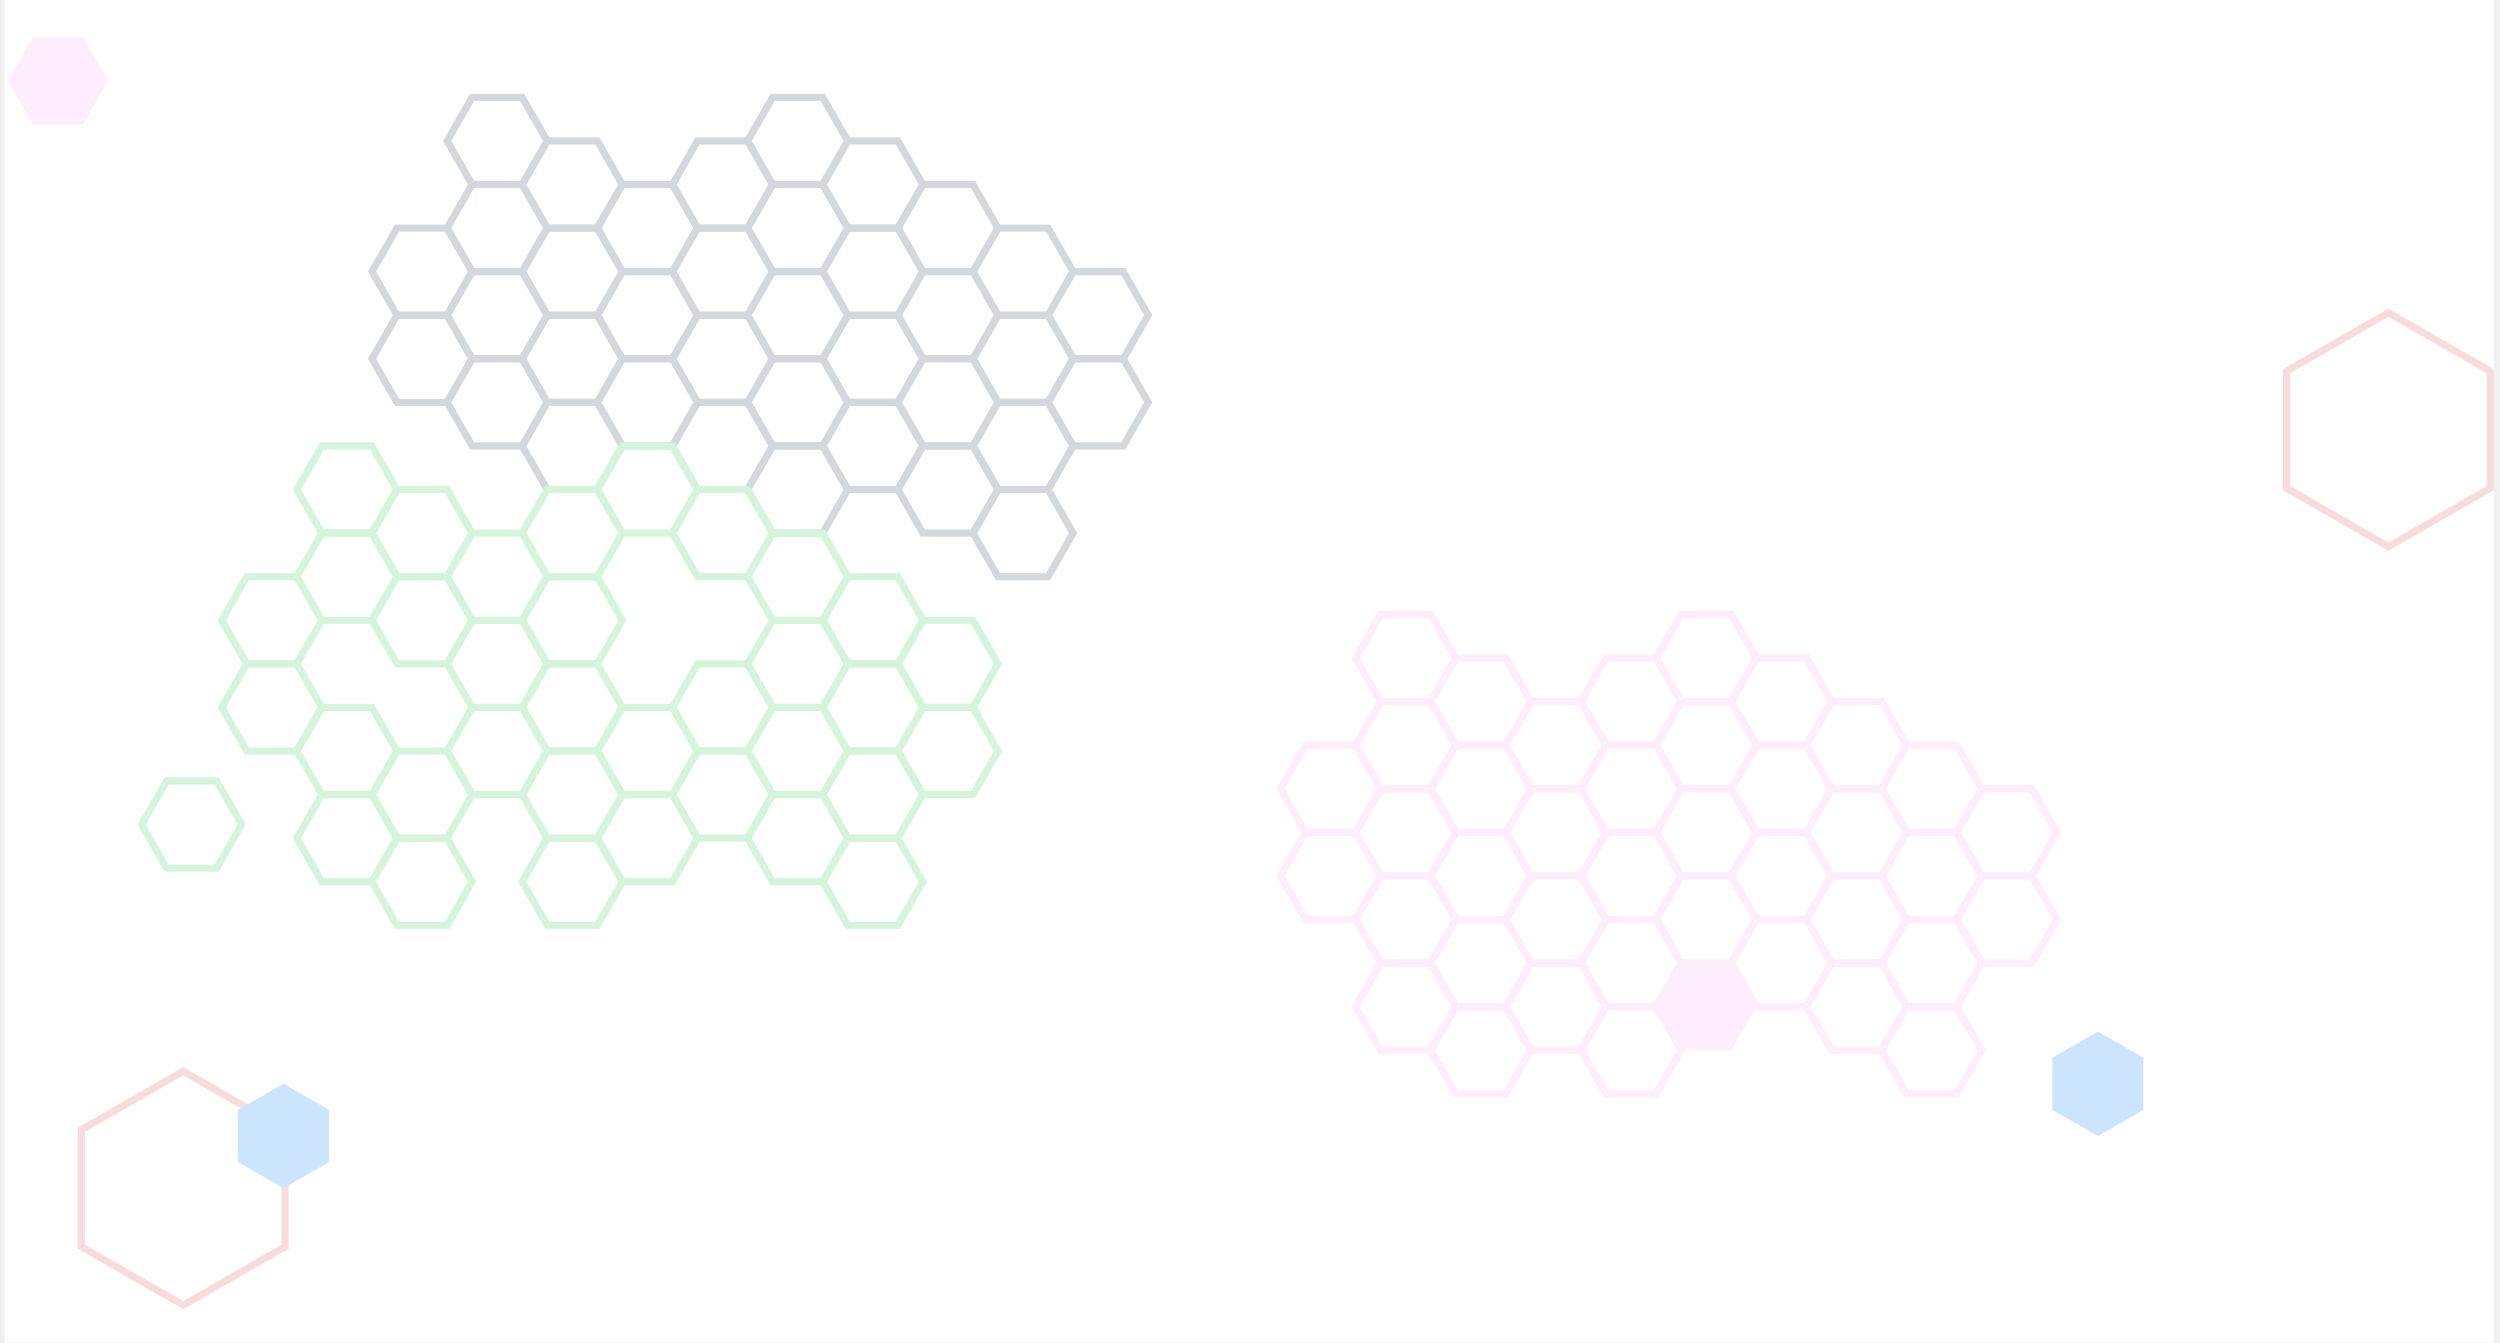
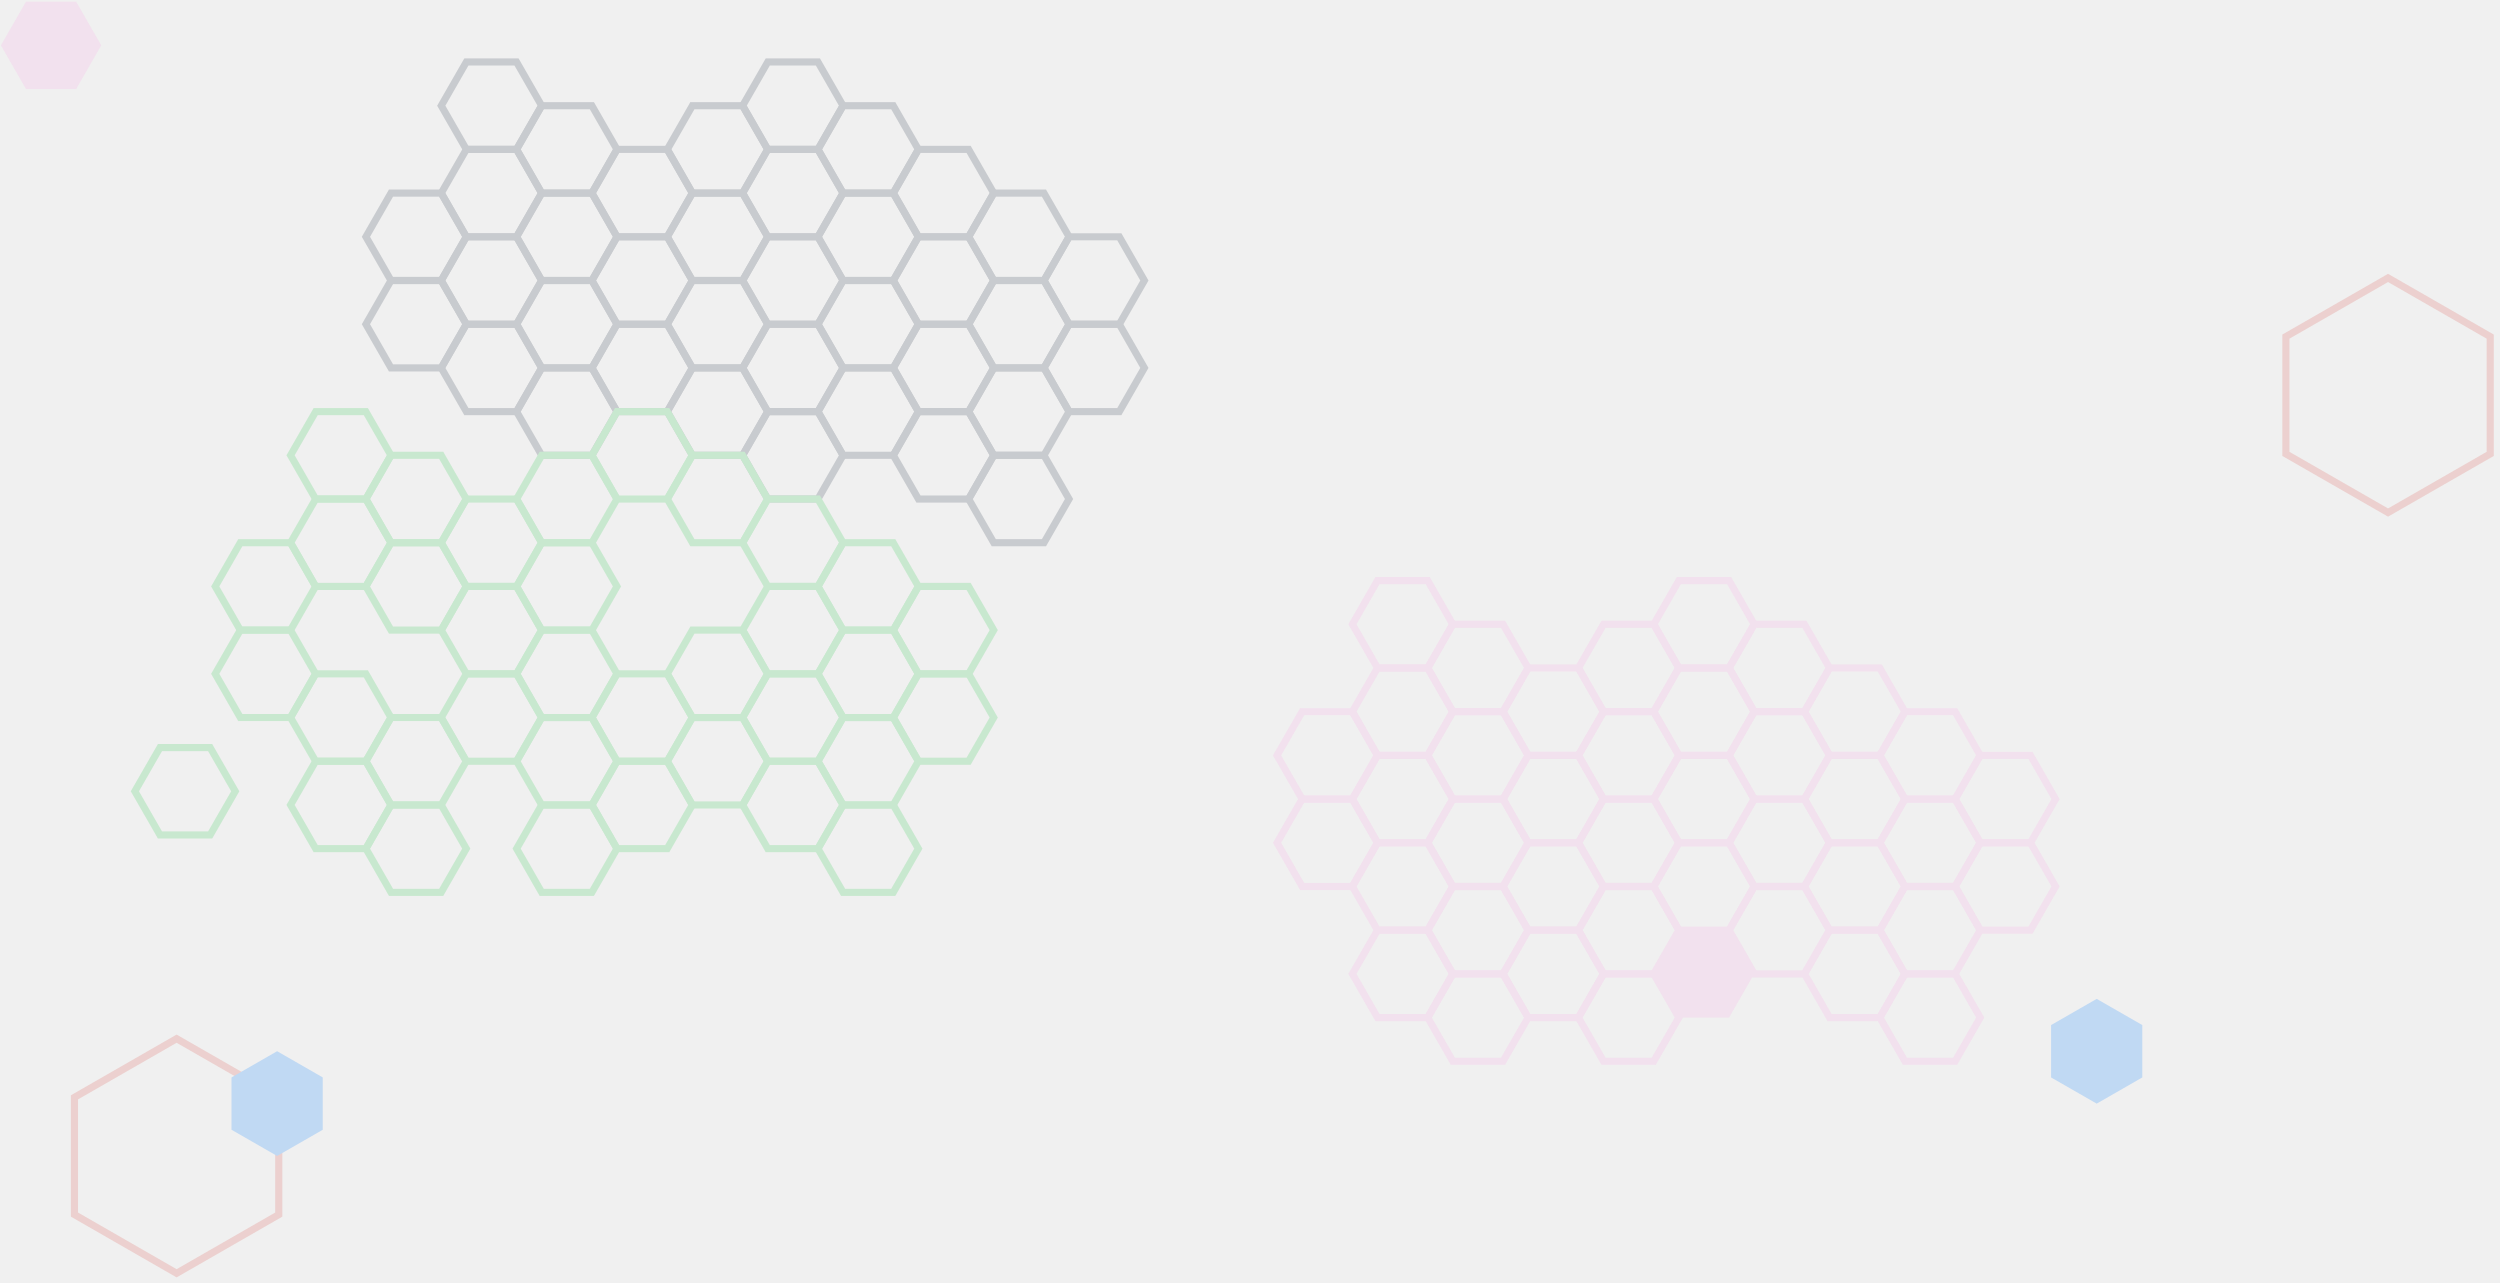
- <svg xmlns="http://www.w3.org/2000/svg" width="352" height="189" viewBox="0 0 352 189" fill="none">
-   <rect x="0.625" width="350.5" height="189" fill="white" />
+ <svg xmlns="http://www.w3.org/2000/svg" width="351" height="180" viewBox="0 0 351 180" fill="none">
  <g opacity="0.2">
-     <path d="M66.477 25.975L62.952 19.839L66.477 13.703H73.522L77.046 19.839L73.522 25.975H66.477Z" stroke="#293649" stroke-miterlimit="10" />
-     <path d="M66.477 38.247L62.952 32.111L66.477 25.975H73.522L77.046 32.111L73.522 38.247H66.477Z" stroke="#293649" stroke-miterlimit="10" />
-     <path d="M77.054 32.111L73.533 25.975L77.054 19.839H84.102L87.623 25.975L84.102 32.111H77.054Z" stroke="#293649" stroke-miterlimit="10" />
-     <path d="M77.054 44.383L73.533 38.247L77.054 32.111H84.102L87.623 38.247L84.102 44.383H77.054Z" stroke="#293649" stroke-miterlimit="10" />
-     <path d="M55.896 44.383L52.376 38.247L55.896 32.111H62.945L66.465 38.247L62.945 44.383H55.896Z" stroke="#293649" stroke-miterlimit="10" />
-     <path d="M55.896 56.655L52.376 50.519L55.896 44.383H62.945L66.465 50.519L62.945 56.655H55.896Z" stroke="#293649" stroke-miterlimit="10" />
-     <path d="M66.477 50.519L62.952 44.383L66.477 38.247H73.522L77.046 44.383L73.522 50.519H66.477Z" stroke="#293649" stroke-miterlimit="10" />
-     <path d="M66.477 62.791L62.952 56.655L66.477 50.519H73.522L77.046 56.655L73.522 62.791H66.477Z" stroke="#293649" stroke-miterlimit="10" />
-     <path d="M87.634 38.247L84.11 32.111L87.634 25.975H94.679L98.203 32.111L94.679 38.247H87.634Z" stroke="#293649" stroke-miterlimit="10" />
-     <path d="M87.634 50.519L84.11 44.383L87.634 38.247H94.679L98.203 44.383L94.679 50.519H87.634Z" stroke="#293649" stroke-miterlimit="10" />
-     <path d="M98.211 44.383L94.691 38.247L98.211 32.111H105.26L108.78 38.247L105.26 44.383H98.211Z" stroke="#293649" stroke-miterlimit="10" />
-     <path d="M98.211 56.655L94.691 50.519L98.211 44.383H105.26L108.78 50.519L105.26 56.655H98.211Z" stroke="#293649" stroke-miterlimit="10" />
-     <path d="M77.054 56.655L73.533 50.519L77.054 44.383H84.102L87.623 50.519L84.102 56.655H77.054Z" stroke="#293649" stroke-miterlimit="10" />
-     <path d="M77.054 68.927L73.533 62.791L77.054 56.655H84.102L87.623 62.791L84.102 68.927H77.054Z" stroke="#293649" stroke-miterlimit="10" />
-     <path d="M87.634 62.791L84.11 56.655L87.634 50.519H94.679L98.203 56.655L94.679 62.791H87.634Z" stroke="#293649" stroke-miterlimit="10" />
-     <path d="M119.369 32.111L115.844 25.975L119.369 19.839H126.413L129.938 25.975L126.413 32.111H119.369Z" stroke="#293649" stroke-miterlimit="10" />
-     <path d="M119.369 44.383L115.844 38.247L119.369 32.111H126.413L129.938 38.247L126.413 44.383H119.369Z" stroke="#293649" stroke-miterlimit="10" />
-     <path d="M129.949 38.247L126.425 32.111L129.949 25.975H136.994L140.519 32.111L136.994 38.247H129.949Z" stroke="#293649" stroke-miterlimit="10" />
-     <path d="M129.949 50.519L126.425 44.383L129.949 38.247H136.994L140.519 44.383L136.994 50.519H129.949Z" stroke="#293649" stroke-miterlimit="10" />
-     <path d="M108.792 50.519L105.267 44.383L108.792 38.247H115.837L119.361 44.383L115.837 50.519H108.792Z" stroke="#293649" stroke-miterlimit="10" />
-     <path d="M108.792 62.791L105.267 56.655L108.792 50.519H115.837L119.361 56.655L115.837 62.791H108.792Z" stroke="#293649" stroke-miterlimit="10" />
-     <path d="M119.369 56.655L115.844 50.519L119.369 44.383H126.413L129.938 50.519L126.413 56.655H119.369Z" stroke="#293649" stroke-miterlimit="10" />
-     <path d="M119.369 68.927L115.844 62.791L119.369 56.655H126.413L129.938 62.791L126.413 68.927H119.369Z" stroke="#293649" stroke-miterlimit="10" />
-     <path d="M140.526 44.383L137.002 38.247L140.526 32.111H147.571L151.095 38.247L147.571 44.383H140.526Z" stroke="#293649" stroke-miterlimit="10" />
-     <path d="M140.526 56.655L137.002 50.519L140.526 44.383H147.571L151.095 50.519L147.571 56.655H140.526Z" stroke="#293649" stroke-miterlimit="10" />
-     <path d="M151.103 50.519L147.583 44.383L151.103 38.247H158.152L161.672 44.383L158.152 50.519H151.103Z" stroke="#293649" stroke-miterlimit="10" />
-     <path d="M151.103 62.791L147.583 56.655L151.103 50.519H158.152L161.672 56.655L158.152 62.791H151.103Z" stroke="#293649" stroke-miterlimit="10" />
-     <path d="M129.949 62.791L126.425 56.655L129.949 50.519H136.994L140.519 56.655L136.994 62.791H129.949Z" stroke="#293649" stroke-miterlimit="10" />
-     <path d="M129.949 75.062L126.425 68.927L129.949 62.791H136.994L140.519 68.927L136.994 75.062H129.949Z" stroke="#293649" stroke-miterlimit="10" />
-     <path d="M140.526 68.927L137.002 62.791L140.526 56.655H147.571L151.095 62.791L147.571 68.927H140.526Z" stroke="#293649" stroke-miterlimit="10" />
-     <path d="M140.526 81.198L137.002 75.062L140.526 68.927H147.571L151.095 75.062L147.571 81.198H140.526Z" stroke="#293649" stroke-miterlimit="10" />
-     <path d="M108.792 25.975L105.267 19.839L108.792 13.703H115.837L119.361 19.839L115.837 25.975H108.792Z" stroke="#293649" stroke-miterlimit="10" />
-     <path d="M98.211 32.111L94.691 25.975L98.211 19.839H105.26L108.78 25.975L105.26 32.111H98.211Z" stroke="#293649" stroke-miterlimit="10" />
-     <path d="M108.792 38.247L105.267 32.111L108.792 25.975H115.837L119.361 32.111L115.837 38.247H108.792Z" stroke="#293649" stroke-miterlimit="10" />
-     <path d="M98.211 68.927L94.691 62.791L98.211 56.655H105.26L108.78 62.791L105.26 68.927H98.211Z" stroke="#293649" stroke-miterlimit="10" />
-     <path d="M108.792 75.062L105.267 68.927L108.792 62.791H115.837L119.361 68.927L115.837 75.062H108.792Z" stroke="#293649" stroke-miterlimit="10" />
-     <path d="M77.054 105.742L73.533 99.606L77.054 93.47H84.102L87.623 99.606L84.102 105.742H77.054Z" stroke="#2ACA4B" stroke-miterlimit="10" />
-     <path d="M194.4 98.782L190.879 92.646L194.4 86.51H201.449L204.969 92.646L201.449 98.782H194.4Z" stroke="#F9A5E4" stroke-miterlimit="10" />
-     <path d="M194.4 111.054L190.879 104.918L194.4 98.782H201.449L204.969 104.918L201.449 111.054H194.4Z" stroke="#F9A5E4" stroke-miterlimit="10" />
-     <path d="M204.981 104.918L201.456 98.782L204.981 92.646H212.025L215.55 98.782L212.025 104.918H204.981Z" stroke="#F9A5E4" stroke-miterlimit="10" />
-     <path d="M204.981 117.19L201.456 111.054L204.981 104.918H212.025L215.55 111.054L212.025 117.19H204.981Z" stroke="#F9A5E4" stroke-miterlimit="10" />
-     <path d="M183.823 117.19L180.299 111.054L183.823 104.918H190.868L194.392 111.054L190.868 117.19H183.823Z" stroke="#F9A5E4" stroke-miterlimit="10" />
-     <path d="M183.823 129.462L180.299 123.326L183.823 117.19H190.868L194.392 123.326L190.868 129.462H183.823Z" stroke="#F9A5E4" stroke-miterlimit="10" />
-     <path d="M194.4 123.326L190.879 117.19L194.4 111.054H201.449L204.969 117.19L201.449 123.326H194.4Z" stroke="#F9A5E4" stroke-miterlimit="10" />
-     <path d="M194.4 135.597L190.879 129.461L194.4 123.326H201.449L204.969 129.461L201.449 135.597H194.4Z" stroke="#F9A5E4" stroke-miterlimit="10" />
-     <path d="M215.557 111.054L212.037 104.918L215.557 98.782H222.606L226.127 104.918L222.606 111.054H215.557Z" stroke="#F9A5E4" stroke-miterlimit="10" />
-     <path d="M215.557 123.326L212.037 117.19L215.557 111.054H222.606L226.127 117.19L222.606 123.326H215.557Z" stroke="#F9A5E4" stroke-miterlimit="10" />
-     <path d="M226.138 117.19L222.614 111.054L226.138 104.918H233.183L236.707 111.054L233.183 117.19H226.138Z" stroke="#F9A5E4" stroke-miterlimit="10" />
-     <path d="M226.138 129.462L222.614 123.326L226.138 117.19H233.183L236.707 123.326L233.183 129.462H226.138Z" stroke="#F9A5E4" stroke-miterlimit="10" />
-     <path d="M204.981 129.462L201.456 123.326L204.981 117.19H212.025L215.55 123.326L212.025 129.462H204.981Z" stroke="#F9A5E4" stroke-miterlimit="10" />
-     <path d="M204.981 141.733L201.456 135.597L204.981 129.462H212.025L215.55 135.597L212.025 141.733H204.981Z" stroke="#F9A5E4" stroke-miterlimit="10" />
-     <path d="M215.557 135.597L212.037 129.461L215.557 123.326H222.606L226.127 129.461L222.606 135.597H215.557Z" stroke="#F9A5E4" stroke-miterlimit="10" />
-     <path d="M215.557 147.869L212.037 141.733L215.557 135.598H222.606L226.127 141.733L222.606 147.869H215.557Z" stroke="#F9A5E4" stroke-miterlimit="10" />
-     <path d="M247.296 104.918L243.771 98.782L247.296 92.646H254.34L257.865 98.782L254.34 104.918H247.296Z" stroke="#F9A5E4" stroke-miterlimit="10" />
-     <path d="M247.296 117.19L243.771 111.054L247.296 104.918H254.34L257.865 111.054L254.34 117.19H247.296Z" stroke="#F9A5E4" stroke-miterlimit="10" />
-     <path d="M257.872 111.054L254.352 104.918L257.872 98.782H264.921L268.442 104.918L264.921 111.054H257.872Z" stroke="#F9A5E4" stroke-miterlimit="10" />
-     <path d="M257.872 123.326L254.352 117.19L257.872 111.054H264.921L268.442 117.19L264.921 123.326H257.872Z" stroke="#F9A5E4" stroke-miterlimit="10" />
-     <path d="M236.715 123.326L233.194 117.19L236.715 111.054H243.764L247.284 117.19L243.764 123.326H236.715Z" stroke="#F9A5E4" stroke-miterlimit="10" />
-     <path d="M236.715 135.597L233.194 129.461L236.715 123.326H243.764L247.284 129.461L243.764 135.597H236.715Z" stroke="#F9A5E4" stroke-miterlimit="10" />
-     <path d="M247.296 129.462L243.771 123.326L247.296 117.19H254.34L257.865 123.326L254.34 129.462H247.296Z" stroke="#F9A5E4" stroke-miterlimit="10" />
-     <path d="M247.296 141.733L243.771 135.597L247.296 129.462H254.34L257.865 135.597L254.34 141.733H247.296Z" stroke="#F9A5E4" stroke-miterlimit="10" />
-     <path d="M268.453 117.19L264.929 111.054L268.453 104.918H275.498L279.022 111.054L275.498 117.19H268.453Z" stroke="#F9A5E4" stroke-miterlimit="10" />
-     <path d="M268.453 129.462L264.929 123.326L268.453 117.19H275.498L279.022 123.326L275.498 129.462H268.453Z" stroke="#F9A5E4" stroke-miterlimit="10" />
-     <path d="M279.03 123.326L275.509 117.19L279.03 111.054H286.079L289.599 117.19L286.079 123.326H279.03Z" stroke="#F9A5E4" stroke-miterlimit="10" />
-     <path d="M279.03 135.597L275.509 129.461L279.03 123.326H286.079L289.599 129.461L286.079 135.597H279.03Z" stroke="#F9A5E4" stroke-miterlimit="10" />
-     <path d="M257.872 135.597L254.352 129.461L257.872 123.326H264.921L268.442 129.461L264.921 135.597H257.872Z" stroke="#F9A5E4" stroke-miterlimit="10" />
-     <path d="M257.872 147.869L254.352 141.733L257.872 135.598H264.921L268.442 141.733L264.921 147.869H257.872Z" stroke="#F9A5E4" stroke-miterlimit="10" />
-     <path d="M268.453 141.733L264.929 135.597L268.453 129.462H275.498L279.022 135.597L275.498 141.733H268.453Z" stroke="#F9A5E4" stroke-miterlimit="10" />
-     <path d="M268.453 154.005L264.929 147.869L268.453 141.733H275.498L279.022 147.869L275.498 154.005H268.453Z" stroke="#F9A5E4" stroke-miterlimit="10" />
-     <path d="M236.715 98.782L233.194 92.646L236.715 86.51H243.764L247.284 92.646L243.764 98.782H236.715Z" stroke="#F9A5E4" stroke-miterlimit="10" />
-     <path d="M226.138 104.918L222.614 98.782L226.138 92.646H233.183L236.707 98.782L233.183 104.918H226.138Z" stroke="#F9A5E4" stroke-miterlimit="10" />
-     <path d="M236.715 111.054L233.194 104.918L236.715 98.782H243.764L247.284 104.918L243.764 111.054H236.715Z" stroke="#F9A5E4" stroke-miterlimit="10" />
-     <path d="M226.138 141.733L222.614 135.597L226.138 129.462H233.183L236.707 135.597L233.183 141.733H226.138Z" stroke="#F9A5E4" stroke-miterlimit="10" />
-     <path d="M226.138 154.005L222.614 147.869L226.138 141.733H233.183L236.707 147.869L233.183 154.005H226.138Z" stroke="#F9A5E4" stroke-miterlimit="10" />
-     <path d="M236.715 147.869L233.194 141.733L236.715 135.598H243.764L247.284 141.733L243.764 147.869H236.715Z" fill="#F9A5E4" />
-     <path d="M194.4 147.869L190.879 141.733L194.4 135.598H201.449L204.969 141.733L201.449 147.869H194.4Z" stroke="#F9A5E4" stroke-miterlimit="10" />
-     <path d="M204.981 154.005L201.456 147.869L204.981 141.733H212.025L215.55 147.869L212.025 154.005H204.981Z" stroke="#F9A5E4" stroke-miterlimit="10" />
-     <path d="M45.319 75.062L41.795 68.927L45.319 62.791H52.364L55.888 68.927L52.364 75.062H45.319Z" stroke="#2ACA4B" stroke-miterlimit="10" />
-     <path d="M45.319 87.334L41.795 81.198L45.319 75.062H52.364L55.888 81.198L52.364 87.334H45.319Z" stroke="#2ACA4B" stroke-miterlimit="10" />
-     <path d="M55.896 81.198L52.376 75.062L55.896 68.927H62.945L66.465 75.062L62.945 81.198H55.896Z" stroke="#2ACA4B" stroke-miterlimit="10" />
-     <path d="M55.896 93.47L52.376 87.334L55.896 81.198H62.945L66.465 87.334L62.945 93.47H55.896Z" stroke="#2ACA4B" stroke-miterlimit="10" />
-     <path d="M34.739 93.47L31.218 87.334L34.739 81.198H41.787L45.308 87.334L41.787 93.47H34.739Z" stroke="#2ACA4B" stroke-miterlimit="10" />
-     <path d="M34.739 105.742L31.218 99.606L34.739 93.47H41.787L45.308 99.606L41.787 105.742H34.739Z" stroke="#2ACA4B" stroke-miterlimit="10" />
-     <path d="M45.319 111.878L41.795 105.742L45.319 99.606H52.364L55.888 105.742L52.364 111.878H45.319Z" stroke="#2ACA4B" stroke-miterlimit="10" />
-     <path d="M66.477 87.334L62.952 81.198L66.477 75.062H73.522L77.046 81.198L73.522 87.334H66.477Z" stroke="#2ACA4B" stroke-miterlimit="10" />
-     <path d="M66.477 99.606L62.952 93.47L66.477 87.334H73.522L77.046 93.47L73.522 99.606H66.477Z" stroke="#2ACA4B" stroke-miterlimit="10" />
-     <path d="M77.054 93.47L73.533 87.334L77.054 81.198H84.102L87.623 87.334L84.102 93.47H77.054Z" stroke="#2ACA4B" stroke-miterlimit="10" />
-     <path d="M55.896 118.014L52.376 111.878L55.896 105.742H62.945L66.465 111.878L62.945 118.014H55.896Z" stroke="#2ACA4B" stroke-miterlimit="10" />
-     <path d="M66.477 111.878L62.952 105.742L66.477 99.606H73.522L77.046 105.742L73.522 111.878H66.477Z" stroke="#2ACA4B" stroke-miterlimit="10" />
-     <path d="M98.211 81.198L94.691 75.062L98.211 68.927H105.26L108.78 75.062L105.26 81.198H98.211Z" stroke="#2ACA4B" stroke-miterlimit="10" />
-     <path d="M108.792 87.334L105.267 81.198L108.792 75.062H115.837L119.361 81.198L115.837 87.334H108.792Z" stroke="#2ACA4B" stroke-miterlimit="10" />
-     <path d="M108.792 99.606L105.267 93.47L108.792 87.334H115.837L119.361 93.47L115.837 99.606H108.792Z" stroke="#2ACA4B" stroke-miterlimit="10" />
-     <path d="M87.634 111.878L84.11 105.742L87.634 99.606H94.679L98.203 105.742L94.679 111.878H87.634Z" stroke="#2ACA4B" stroke-miterlimit="10" />
-     <path d="M98.211 105.742L94.691 99.606L98.211 93.47H105.26L108.78 99.606L105.26 105.742H98.211Z" stroke="#2ACA4B" stroke-miterlimit="10" />
-     <path d="M98.211 118.014L94.691 111.878L98.211 105.742H105.26L108.78 111.878L105.26 118.014H98.211Z" stroke="#2ACA4B" stroke-miterlimit="10" />
-     <path d="M119.369 93.47L115.844 87.334L119.369 81.198H126.413L129.938 87.334L126.413 93.47H119.369Z" stroke="#2ACA4B" stroke-miterlimit="10" />
-     <path d="M119.369 105.742L115.844 99.606L119.369 93.47H126.413L129.938 99.606L126.413 105.742H119.369Z" stroke="#2ACA4B" stroke-miterlimit="10" />
-     <path d="M129.949 99.606L126.425 93.47L129.949 87.334H136.994L140.519 93.47L136.994 99.606H129.949Z" stroke="#2ACA4B" stroke-miterlimit="10" />
-     <path d="M129.949 111.878L126.425 105.742L129.949 99.606H136.994L140.519 105.742L136.994 111.878H129.949Z" stroke="#2ACA4B" stroke-miterlimit="10" />
-     <path d="M108.792 111.878L105.267 105.742L108.792 99.606H115.837L119.361 105.742L115.837 111.878H108.792Z" stroke="#2ACA4B" stroke-miterlimit="10" />
-     <path d="M108.792 124.15L105.267 118.014L108.792 111.878H115.837L119.361 118.014L115.837 124.15H108.792Z" stroke="#2ACA4B" stroke-miterlimit="10" />
-     <path d="M119.369 118.014L115.844 111.878L119.369 105.742H126.413L129.938 111.878L126.413 118.014H119.369Z" stroke="#2ACA4B" stroke-miterlimit="10" />
-     <path d="M119.369 130.286L115.844 124.15L119.369 118.014H126.413L129.938 124.15L126.413 130.286H119.369Z" stroke="#2ACA4B" stroke-miterlimit="10" />
-     <path d="M87.634 75.062L84.11 68.927L87.634 62.791H94.679L98.203 68.927L94.679 75.062H87.634Z" stroke="#2ACA4B" stroke-miterlimit="10" />
-     <path d="M77.054 81.198L73.533 75.062L77.054 68.927H84.102L87.623 75.062L84.102 81.198H77.054Z" stroke="#2ACA4B" stroke-miterlimit="10" />
-     <path d="M77.054 118.014L73.533 111.878L77.054 105.742H84.102L87.623 111.878L84.102 118.014H77.054Z" stroke="#2ACA4B" stroke-miterlimit="10" />
-     <path d="M77.054 130.286L73.533 124.15L77.054 118.014H84.102L87.623 124.15L84.102 130.286H77.054Z" stroke="#2ACA4B" stroke-miterlimit="10" />
-     <path d="M87.634 124.15L84.11 118.014L87.634 111.878H94.679L98.203 118.014L94.679 124.15H87.634Z" stroke="#2ACA4B" stroke-miterlimit="10" />
-     <path d="M45.319 124.15L41.795 118.014L45.319 111.878H52.364L55.888 118.014L52.364 124.15H45.319Z" stroke="#2ACA4B" stroke-miterlimit="10" />
-     <path d="M55.896 130.286L52.376 124.15L55.896 118.014H62.945L66.465 124.15L62.945 130.286H55.896Z" stroke="#2ACA4B" stroke-miterlimit="10" />
-     <path d="M350.625 68.727L336.282 76.961L321.939 68.727V52.26L336.282 44.022L350.625 52.26V68.727Z" stroke="#DA514A" stroke-miterlimit="10" />
-     <path d="M301.779 156.272L295.375 159.95L288.97 156.272V148.92L295.375 145.242L301.779 148.92V156.272Z" fill="#007CFF" />
-     <path d="M23.46 122.233L19.936 116.097L23.46 109.961H30.505L34.029 116.097L30.505 122.233H23.46Z" stroke="#2ACA4B" stroke-miterlimit="10" />
-     <path d="M4.649 17.503L1.125 11.367L4.649 5.232H11.694L15.219 11.367L11.694 17.503H4.649Z" fill="#F9A5E4" />
-     <path d="M40.138 175.531L25.795 183.769L11.456 175.531V159.064L25.795 150.83L40.138 159.064V175.531Z" stroke="#DA514A" stroke-miterlimit="10" />
-     <path d="M46.312 163.62L39.908 167.297L33.504 163.62V156.268L39.908 152.59L46.312 156.268V163.62Z" fill="#007CFF" />
+     <path d="M65.477 20.975L61.952 14.839L65.477 8.703H72.522L76.046 14.839L72.522 20.975H65.477Z" stroke="#293649" stroke-miterlimit="10" />
+     <path d="M65.477 33.247L61.952 27.111L65.477 20.975H72.522L76.046 27.111L72.522 33.247H65.477Z" stroke="#293649" stroke-miterlimit="10" />
+     <path d="M76.054 27.111L72.533 20.975L76.054 14.839H83.102L86.623 20.975L83.102 27.111H76.054Z" stroke="#293649" stroke-miterlimit="10" />
+     <path d="M76.054 39.383L72.533 33.247L76.054 27.111H83.102L86.623 33.247L83.102 39.383H76.054Z" stroke="#293649" stroke-miterlimit="10" />
+     <path d="M54.896 39.383L51.376 33.247L54.896 27.111H61.945L65.465 33.247L61.945 39.383H54.896Z" stroke="#293649" stroke-miterlimit="10" />
+     <path d="M54.896 51.655L51.376 45.519L54.896 39.383H61.945L65.465 45.519L61.945 51.655H54.896Z" stroke="#293649" stroke-miterlimit="10" />
+     <path d="M65.477 45.519L61.952 39.383L65.477 33.247H72.522L76.046 39.383L72.522 45.519H65.477Z" stroke="#293649" stroke-miterlimit="10" />
+     <path d="M65.477 57.791L61.952 51.655L65.477 45.519H72.522L76.046 51.655L72.522 57.791H65.477Z" stroke="#293649" stroke-miterlimit="10" />
+     <path d="M86.634 33.247L83.11 27.111L86.634 20.975H93.679L97.203 27.111L93.679 33.247H86.634Z" stroke="#293649" stroke-miterlimit="10" />
+     <path d="M86.634 45.519L83.11 39.383L86.634 33.247H93.679L97.203 39.383L93.679 45.519H86.634Z" stroke="#293649" stroke-miterlimit="10" />
+     <path d="M97.211 39.383L93.691 33.247L97.211 27.111H104.26L107.78 33.247L104.26 39.383H97.211Z" stroke="#293649" stroke-miterlimit="10" />
+     <path d="M97.211 51.655L93.691 45.519L97.211 39.383H104.26L107.78 45.519L104.26 51.655H97.211Z" stroke="#293649" stroke-miterlimit="10" />
+     <path d="M76.054 51.655L72.533 45.519L76.054 39.383H83.102L86.623 45.519L83.102 51.655H76.054Z" stroke="#293649" stroke-miterlimit="10" />
+     <path d="M76.054 63.926L72.533 57.791L76.054 51.655H83.102L86.623 57.791L83.102 63.926H76.054Z" stroke="#293649" stroke-miterlimit="10" />
+     <path d="M86.634 57.791L83.11 51.655L86.634 45.519H93.679L97.203 51.655L93.679 57.791H86.634Z" stroke="#293649" stroke-miterlimit="10" />
+     <path d="M118.369 27.111L114.844 20.975L118.369 14.839H125.413L128.938 20.975L125.413 27.111H118.369Z" stroke="#293649" stroke-miterlimit="10" />
+     <path d="M118.369 39.383L114.844 33.247L118.369 27.111H125.413L128.938 33.247L125.413 39.383H118.369Z" stroke="#293649" stroke-miterlimit="10" />
+     <path d="M128.949 33.247L125.425 27.111L128.949 20.975H135.994L139.519 27.111L135.994 33.247H128.949Z" stroke="#293649" stroke-miterlimit="10" />
+     <path d="M128.949 45.519L125.425 39.383L128.949 33.247H135.994L139.519 39.383L135.994 45.519H128.949Z" stroke="#293649" stroke-miterlimit="10" />
+     <path d="M107.792 45.519L104.267 39.383L107.792 33.247H114.837L118.361 39.383L114.837 45.519H107.792Z" stroke="#293649" stroke-miterlimit="10" />
+     <path d="M107.792 57.791L104.267 51.655L107.792 45.519H114.837L118.361 51.655L114.837 57.791H107.792Z" stroke="#293649" stroke-miterlimit="10" />
+     <path d="M118.369 51.655L114.844 45.519L118.369 39.383H125.413L128.938 45.519L125.413 51.655H118.369Z" stroke="#293649" stroke-miterlimit="10" />
+     <path d="M118.369 63.926L114.844 57.791L118.369 51.655H125.413L128.938 57.791L125.413 63.926H118.369Z" stroke="#293649" stroke-miterlimit="10" />
+     <path d="M139.526 39.383L136.002 33.247L139.526 27.111H146.571L150.095 33.247L146.571 39.383H139.526Z" stroke="#293649" stroke-miterlimit="10" />
+     <path d="M139.526 51.655L136.002 45.519L139.526 39.383H146.571L150.095 45.519L146.571 51.655H139.526Z" stroke="#293649" stroke-miterlimit="10" />
+     <path d="M150.103 45.519L146.583 39.383L150.103 33.247H157.152L160.672 39.383L157.152 45.519H150.103Z" stroke="#293649" stroke-miterlimit="10" />
+     <path d="M150.103 57.791L146.583 51.655L150.103 45.519H157.152L160.672 51.655L157.152 57.791H150.103Z" stroke="#293649" stroke-miterlimit="10" />
+     <path d="M128.949 57.791L125.425 51.655L128.949 45.519H135.994L139.519 51.655L135.994 57.791H128.949Z" stroke="#293649" stroke-miterlimit="10" />
+     <path d="M128.949 70.062L125.425 63.926L128.949 57.791H135.994L139.519 63.926L135.994 70.062H128.949Z" stroke="#293649" stroke-miterlimit="10" />
+     <path d="M139.526 63.926L136.002 57.791L139.526 51.655H146.571L150.095 57.791L146.571 63.926H139.526Z" stroke="#293649" stroke-miterlimit="10" />
+     <path d="M139.526 76.198L136.002 70.062L139.526 63.926H146.571L150.095 70.062L146.571 76.198H139.526Z" stroke="#293649" stroke-miterlimit="10" />
+     <path d="M107.792 20.975L104.267 14.839L107.792 8.703H114.837L118.361 14.839L114.837 20.975H107.792Z" stroke="#293649" stroke-miterlimit="10" />
+     <path d="M97.211 27.111L93.691 20.975L97.211 14.839H104.26L107.78 20.975L104.26 27.111H97.211Z" stroke="#293649" stroke-miterlimit="10" />
+     <path d="M107.792 33.247L104.267 27.111L107.792 20.975H114.837L118.361 27.111L114.837 33.247H107.792Z" stroke="#293649" stroke-miterlimit="10" />
+     <path d="M97.211 63.926L93.691 57.791L97.211 51.655H104.26L107.78 57.791L104.26 63.926H97.211Z" stroke="#293649" stroke-miterlimit="10" />
+     <path d="M107.792 70.062L104.267 63.926L107.792 57.791H114.837L118.361 63.926L114.837 70.062H107.792Z" stroke="#293649" stroke-miterlimit="10" />
+     <path d="M76.054 100.742L72.533 94.606L76.054 88.47H83.102L86.623 94.606L83.102 100.742H76.054Z" stroke="#2ACA4B" stroke-miterlimit="10" />
+     <path d="M193.4 93.782L189.879 87.646L193.4 81.51H200.449L203.969 87.646L200.449 93.782H193.4Z" stroke="#F9A5E4" stroke-miterlimit="10" />
+     <path d="M193.4 106.054L189.879 99.918L193.4 93.782H200.449L203.969 99.918L200.449 106.054H193.4Z" stroke="#F9A5E4" stroke-miterlimit="10" />
+     <path d="M203.981 99.918L200.456 93.782L203.981 87.646H211.025L214.55 93.782L211.025 99.918H203.981Z" stroke="#F9A5E4" stroke-miterlimit="10" />
+     <path d="M203.981 112.19L200.456 106.054L203.981 99.918H211.025L214.55 106.054L211.025 112.19H203.981Z" stroke="#F9A5E4" stroke-miterlimit="10" />
+     <path d="M182.823 112.19L179.299 106.054L182.823 99.918H189.868L193.392 106.054L189.868 112.19H182.823Z" stroke="#F9A5E4" stroke-miterlimit="10" />
+     <path d="M182.823 124.462L179.299 118.326L182.823 112.19H189.868L193.392 118.326L189.868 124.462H182.823Z" stroke="#F9A5E4" stroke-miterlimit="10" />
+     <path d="M193.4 118.326L189.879 112.19L193.4 106.054H200.449L203.969 112.19L200.449 118.326H193.4Z" stroke="#F9A5E4" stroke-miterlimit="10" />
+     <path d="M193.4 130.597L189.879 124.461L193.4 118.326H200.449L203.969 124.461L200.449 130.597H193.4Z" stroke="#F9A5E4" stroke-miterlimit="10" />
+     <path d="M214.557 106.054L211.037 99.918L214.557 93.782H221.606L225.127 99.918L221.606 106.054H214.557Z" stroke="#F9A5E4" stroke-miterlimit="10" />
+     <path d="M214.557 118.326L211.037 112.19L214.557 106.054H221.606L225.127 112.19L221.606 118.326H214.557Z" stroke="#F9A5E4" stroke-miterlimit="10" />
+     <path d="M225.138 112.19L221.614 106.054L225.138 99.918H232.183L235.707 106.054L232.183 112.19H225.138Z" stroke="#F9A5E4" stroke-miterlimit="10" />
+     <path d="M225.138 124.462L221.614 118.326L225.138 112.19H232.183L235.707 118.326L232.183 124.462H225.138Z" stroke="#F9A5E4" stroke-miterlimit="10" />
+     <path d="M203.981 124.462L200.456 118.326L203.981 112.19H211.025L214.55 118.326L211.025 124.462H203.981Z" stroke="#F9A5E4" stroke-miterlimit="10" />
+     <path d="M203.981 136.733L200.456 130.597L203.981 124.462H211.025L214.55 130.597L211.025 136.733H203.981Z" stroke="#F9A5E4" stroke-miterlimit="10" />
+     <path d="M214.557 130.597L211.037 124.461L214.557 118.326H221.606L225.127 124.461L221.606 130.597H214.557Z" stroke="#F9A5E4" stroke-miterlimit="10" />
+     <path d="M214.557 142.869L211.037 136.733L214.557 130.598H221.606L225.127 136.733L221.606 142.869H214.557Z" stroke="#F9A5E4" stroke-miterlimit="10" />
+     <path d="M246.296 99.918L242.771 93.782L246.296 87.646H253.34L256.865 93.782L253.34 99.918H246.296Z" stroke="#F9A5E4" stroke-miterlimit="10" />
+     <path d="M246.296 112.19L242.771 106.054L246.296 99.918H253.34L256.865 106.054L253.34 112.19H246.296Z" stroke="#F9A5E4" stroke-miterlimit="10" />
+     <path d="M256.872 106.054L253.352 99.918L256.872 93.782H263.921L267.442 99.918L263.921 106.054H256.872Z" stroke="#F9A5E4" stroke-miterlimit="10" />
+     <path d="M256.872 118.326L253.352 112.19L256.872 106.054H263.921L267.442 112.19L263.921 118.326H256.872Z" stroke="#F9A5E4" stroke-miterlimit="10" />
+     <path d="M235.715 118.326L232.194 112.19L235.715 106.054H242.764L246.284 112.19L242.764 118.326H235.715Z" stroke="#F9A5E4" stroke-miterlimit="10" />
+     <path d="M235.715 130.597L232.194 124.461L235.715 118.326H242.764L246.284 124.461L242.764 130.597H235.715Z" stroke="#F9A5E4" stroke-miterlimit="10" />
+     <path d="M246.296 124.462L242.771 118.326L246.296 112.19H253.34L256.865 118.326L253.34 124.462H246.296Z" stroke="#F9A5E4" stroke-miterlimit="10" />
+     <path d="M246.296 136.733L242.771 130.597L246.296 124.462H253.34L256.865 130.597L253.34 136.733H246.296Z" stroke="#F9A5E4" stroke-miterlimit="10" />
+     <path d="M267.453 112.19L263.929 106.054L267.453 99.918H274.498L278.022 106.054L274.498 112.19H267.453Z" stroke="#F9A5E4" stroke-miterlimit="10" />
+     <path d="M267.453 124.462L263.929 118.326L267.453 112.19H274.498L278.022 118.326L274.498 124.462H267.453Z" stroke="#F9A5E4" stroke-miterlimit="10" />
+     <path d="M278.03 118.326L274.509 112.19L278.03 106.054H285.079L288.599 112.19L285.079 118.326H278.03Z" stroke="#F9A5E4" stroke-miterlimit="10" />
+     <path d="M278.03 130.597L274.509 124.461L278.03 118.326H285.079L288.599 124.461L285.079 130.597H278.03Z" stroke="#F9A5E4" stroke-miterlimit="10" />
+     <path d="M256.872 130.597L253.352 124.461L256.872 118.326H263.921L267.442 124.461L263.921 130.597H256.872Z" stroke="#F9A5E4" stroke-miterlimit="10" />
+     <path d="M256.872 142.869L253.352 136.733L256.872 130.598H263.921L267.442 136.733L263.921 142.869H256.872Z" stroke="#F9A5E4" stroke-miterlimit="10" />
+     <path d="M267.453 136.733L263.929 130.597L267.453 124.462H274.498L278.022 130.597L274.498 136.733H267.453Z" stroke="#F9A5E4" stroke-miterlimit="10" />
+     <path d="M267.453 149.005L263.929 142.869L267.453 136.733H274.498L278.022 142.869L274.498 149.005H267.453Z" stroke="#F9A5E4" stroke-miterlimit="10" />
+     <path d="M235.715 93.782L232.194 87.646L235.715 81.51H242.764L246.284 87.646L242.764 93.782H235.715Z" stroke="#F9A5E4" stroke-miterlimit="10" />
+     <path d="M225.138 99.918L221.614 93.782L225.138 87.646H232.183L235.707 93.782L232.183 99.918H225.138Z" stroke="#F9A5E4" stroke-miterlimit="10" />
+     <path d="M235.715 106.054L232.194 99.918L235.715 93.782H242.764L246.284 99.918L242.764 106.054H235.715Z" stroke="#F9A5E4" stroke-miterlimit="10" />
+     <path d="M225.138 136.733L221.614 130.597L225.138 124.462H232.183L235.707 130.597L232.183 136.733H225.138Z" stroke="#F9A5E4" stroke-miterlimit="10" />
+     <path d="M225.138 149.005L221.614 142.869L225.138 136.733H232.183L235.707 142.869L232.183 149.005H225.138Z" stroke="#F9A5E4" stroke-miterlimit="10" />
+     <path d="M235.715 142.869L232.194 136.733L235.715 130.598H242.764L246.284 136.733L242.764 142.869H235.715Z" fill="#F9A5E4" />
+     <path d="M193.4 142.869L189.879 136.733L193.4 130.598H200.449L203.969 136.733L200.449 142.869H193.4Z" stroke="#F9A5E4" stroke-miterlimit="10" />
+     <path d="M203.981 149.005L200.456 142.869L203.981 136.733H211.025L214.55 142.869L211.025 149.005H203.981Z" stroke="#F9A5E4" stroke-miterlimit="10" />
+     <path d="M44.319 70.062L40.795 63.926L44.319 57.791H51.364L54.888 63.926L51.364 70.062H44.319Z" stroke="#2ACA4B" stroke-miterlimit="10" />
+     <path d="M44.319 82.334L40.795 76.198L44.319 70.062H51.364L54.888 76.198L51.364 82.334H44.319Z" stroke="#2ACA4B" stroke-miterlimit="10" />
+     <path d="M54.896 76.198L51.376 70.062L54.896 63.926H61.945L65.465 70.062L61.945 76.198H54.896Z" stroke="#2ACA4B" stroke-miterlimit="10" />
+     <path d="M54.896 88.47L51.376 82.334L54.896 76.198H61.945L65.465 82.334L61.945 88.47H54.896Z" stroke="#2ACA4B" stroke-miterlimit="10" />
+     <path d="M33.739 88.47L30.218 82.334L33.739 76.198H40.787L44.308 82.334L40.787 88.47H33.739Z" stroke="#2ACA4B" stroke-miterlimit="10" />
+     <path d="M33.739 100.742L30.218 94.606L33.739 88.47H40.787L44.308 94.606L40.787 100.742H33.739Z" stroke="#2ACA4B" stroke-miterlimit="10" />
+     <path d="M44.319 106.878L40.795 100.742L44.319 94.606H51.364L54.888 100.742L51.364 106.878H44.319Z" stroke="#2ACA4B" stroke-miterlimit="10" />
+     <path d="M65.477 82.334L61.952 76.198L65.477 70.062H72.522L76.046 76.198L72.522 82.334H65.477Z" stroke="#2ACA4B" stroke-miterlimit="10" />
+     <path d="M65.477 94.606L61.952 88.47L65.477 82.334H72.522L76.046 88.47L72.522 94.606H65.477Z" stroke="#2ACA4B" stroke-miterlimit="10" />
+     <path d="M76.054 88.47L72.533 82.334L76.054 76.198H83.102L86.623 82.334L83.102 88.47H76.054Z" stroke="#2ACA4B" stroke-miterlimit="10" />
+     <path d="M54.896 113.014L51.376 106.878L54.896 100.742H61.945L65.465 106.878L61.945 113.014H54.896Z" stroke="#2ACA4B" stroke-miterlimit="10" />
+     <path d="M65.477 106.878L61.952 100.742L65.477 94.606H72.522L76.046 100.742L72.522 106.878H65.477Z" stroke="#2ACA4B" stroke-miterlimit="10" />
+     <path d="M97.211 76.198L93.691 70.062L97.211 63.926H104.26L107.78 70.062L104.26 76.198H97.211Z" stroke="#2ACA4B" stroke-miterlimit="10" />
+     <path d="M107.792 82.334L104.267 76.198L107.792 70.062H114.837L118.361 76.198L114.837 82.334H107.792Z" stroke="#2ACA4B" stroke-miterlimit="10" />
+     <path d="M107.792 94.606L104.267 88.47L107.792 82.334H114.837L118.361 88.47L114.837 94.606H107.792Z" stroke="#2ACA4B" stroke-miterlimit="10" />
+     <path d="M86.634 106.878L83.11 100.742L86.634 94.606H93.679L97.203 100.742L93.679 106.878H86.634Z" stroke="#2ACA4B" stroke-miterlimit="10" />
+     <path d="M97.211 100.742L93.691 94.606L97.211 88.47H104.26L107.78 94.606L104.26 100.742H97.211Z" stroke="#2ACA4B" stroke-miterlimit="10" />
+     <path d="M97.211 113.014L93.691 106.878L97.211 100.742H104.26L107.78 106.878L104.26 113.014H97.211Z" stroke="#2ACA4B" stroke-miterlimit="10" />
+     <path d="M118.369 88.47L114.844 82.334L118.369 76.198H125.413L128.938 82.334L125.413 88.47H118.369Z" stroke="#2ACA4B" stroke-miterlimit="10" />
+     <path d="M118.369 100.742L114.844 94.606L118.369 88.47H125.413L128.938 94.606L125.413 100.742H118.369Z" stroke="#2ACA4B" stroke-miterlimit="10" />
+     <path d="M128.949 94.606L125.425 88.47L128.949 82.334H135.994L139.519 88.47L135.994 94.606H128.949Z" stroke="#2ACA4B" stroke-miterlimit="10" />
+     <path d="M128.949 106.878L125.425 100.742L128.949 94.606H135.994L139.519 100.742L135.994 106.878H128.949Z" stroke="#2ACA4B" stroke-miterlimit="10" />
+     <path d="M107.792 106.878L104.267 100.742L107.792 94.606H114.837L118.361 100.742L114.837 106.878H107.792Z" stroke="#2ACA4B" stroke-miterlimit="10" />
+     <path d="M107.792 119.15L104.267 113.014L107.792 106.878H114.837L118.361 113.014L114.837 119.15H107.792Z" stroke="#2ACA4B" stroke-miterlimit="10" />
+     <path d="M118.369 113.014L114.844 106.878L118.369 100.742H125.413L128.938 106.878L125.413 113.014H118.369Z" stroke="#2ACA4B" stroke-miterlimit="10" />
+     <path d="M118.369 125.286L114.844 119.15L118.369 113.014H125.413L128.938 119.15L125.413 125.286H118.369Z" stroke="#2ACA4B" stroke-miterlimit="10" />
+     <path d="M86.634 70.062L83.11 63.926L86.634 57.791H93.679L97.203 63.926L93.679 70.062H86.634Z" stroke="#2ACA4B" stroke-miterlimit="10" />
+     <path d="M76.054 76.198L72.533 70.062L76.054 63.926H83.102L86.623 70.062L83.102 76.198H76.054Z" stroke="#2ACA4B" stroke-miterlimit="10" />
+     <path d="M76.054 113.014L72.533 106.878L76.054 100.742H83.102L86.623 106.878L83.102 113.014H76.054Z" stroke="#2ACA4B" stroke-miterlimit="10" />
+     <path d="M76.054 125.286L72.533 119.15L76.054 113.014H83.102L86.623 119.15L83.102 125.286H76.054Z" stroke="#2ACA4B" stroke-miterlimit="10" />
+     <path d="M86.634 119.15L83.11 113.014L86.634 106.878H93.679L97.203 113.014L93.679 119.15H86.634Z" stroke="#2ACA4B" stroke-miterlimit="10" />
+     <path d="M44.319 119.15L40.795 113.014L44.319 106.878H51.364L54.888 113.014L51.364 119.15H44.319Z" stroke="#2ACA4B" stroke-miterlimit="10" />
+     <path d="M54.896 125.286L51.376 119.15L54.896 113.014H61.945L65.465 119.15L61.945 125.286H54.896Z" stroke="#2ACA4B" stroke-miterlimit="10" />
+     <path d="M349.625 63.727L335.282 71.961L320.939 63.727V47.26L335.282 39.022L349.625 47.26V63.727Z" stroke="#DA514A" stroke-miterlimit="10" />
+     <path d="M300.779 151.272L294.375 154.95L287.97 151.272V143.92L294.375 140.242L300.779 143.92V151.272Z" fill="#007CFF" />
+     <path d="M22.46 117.233L18.936 111.097L22.46 104.961H29.505L33.029 111.097L29.505 117.233H22.46Z" stroke="#2ACA4B" stroke-miterlimit="10" />
+     <path d="M3.649 12.503L0.125 6.367L3.649 0.232H10.694L14.219 6.367L10.694 12.503H3.649Z" fill="#F9A5E4" />
+     <path d="M39.138 170.531L24.795 178.769L10.456 170.531V154.064L24.795 145.83L39.138 154.064V170.531Z" stroke="#DA514A" stroke-miterlimit="10" />
+     <path d="M45.312 158.62L38.908 162.297L32.504 158.62V151.268L38.908 147.59L45.312 151.268V158.62Z" fill="#007CFF" />
  </g>
</svg>
